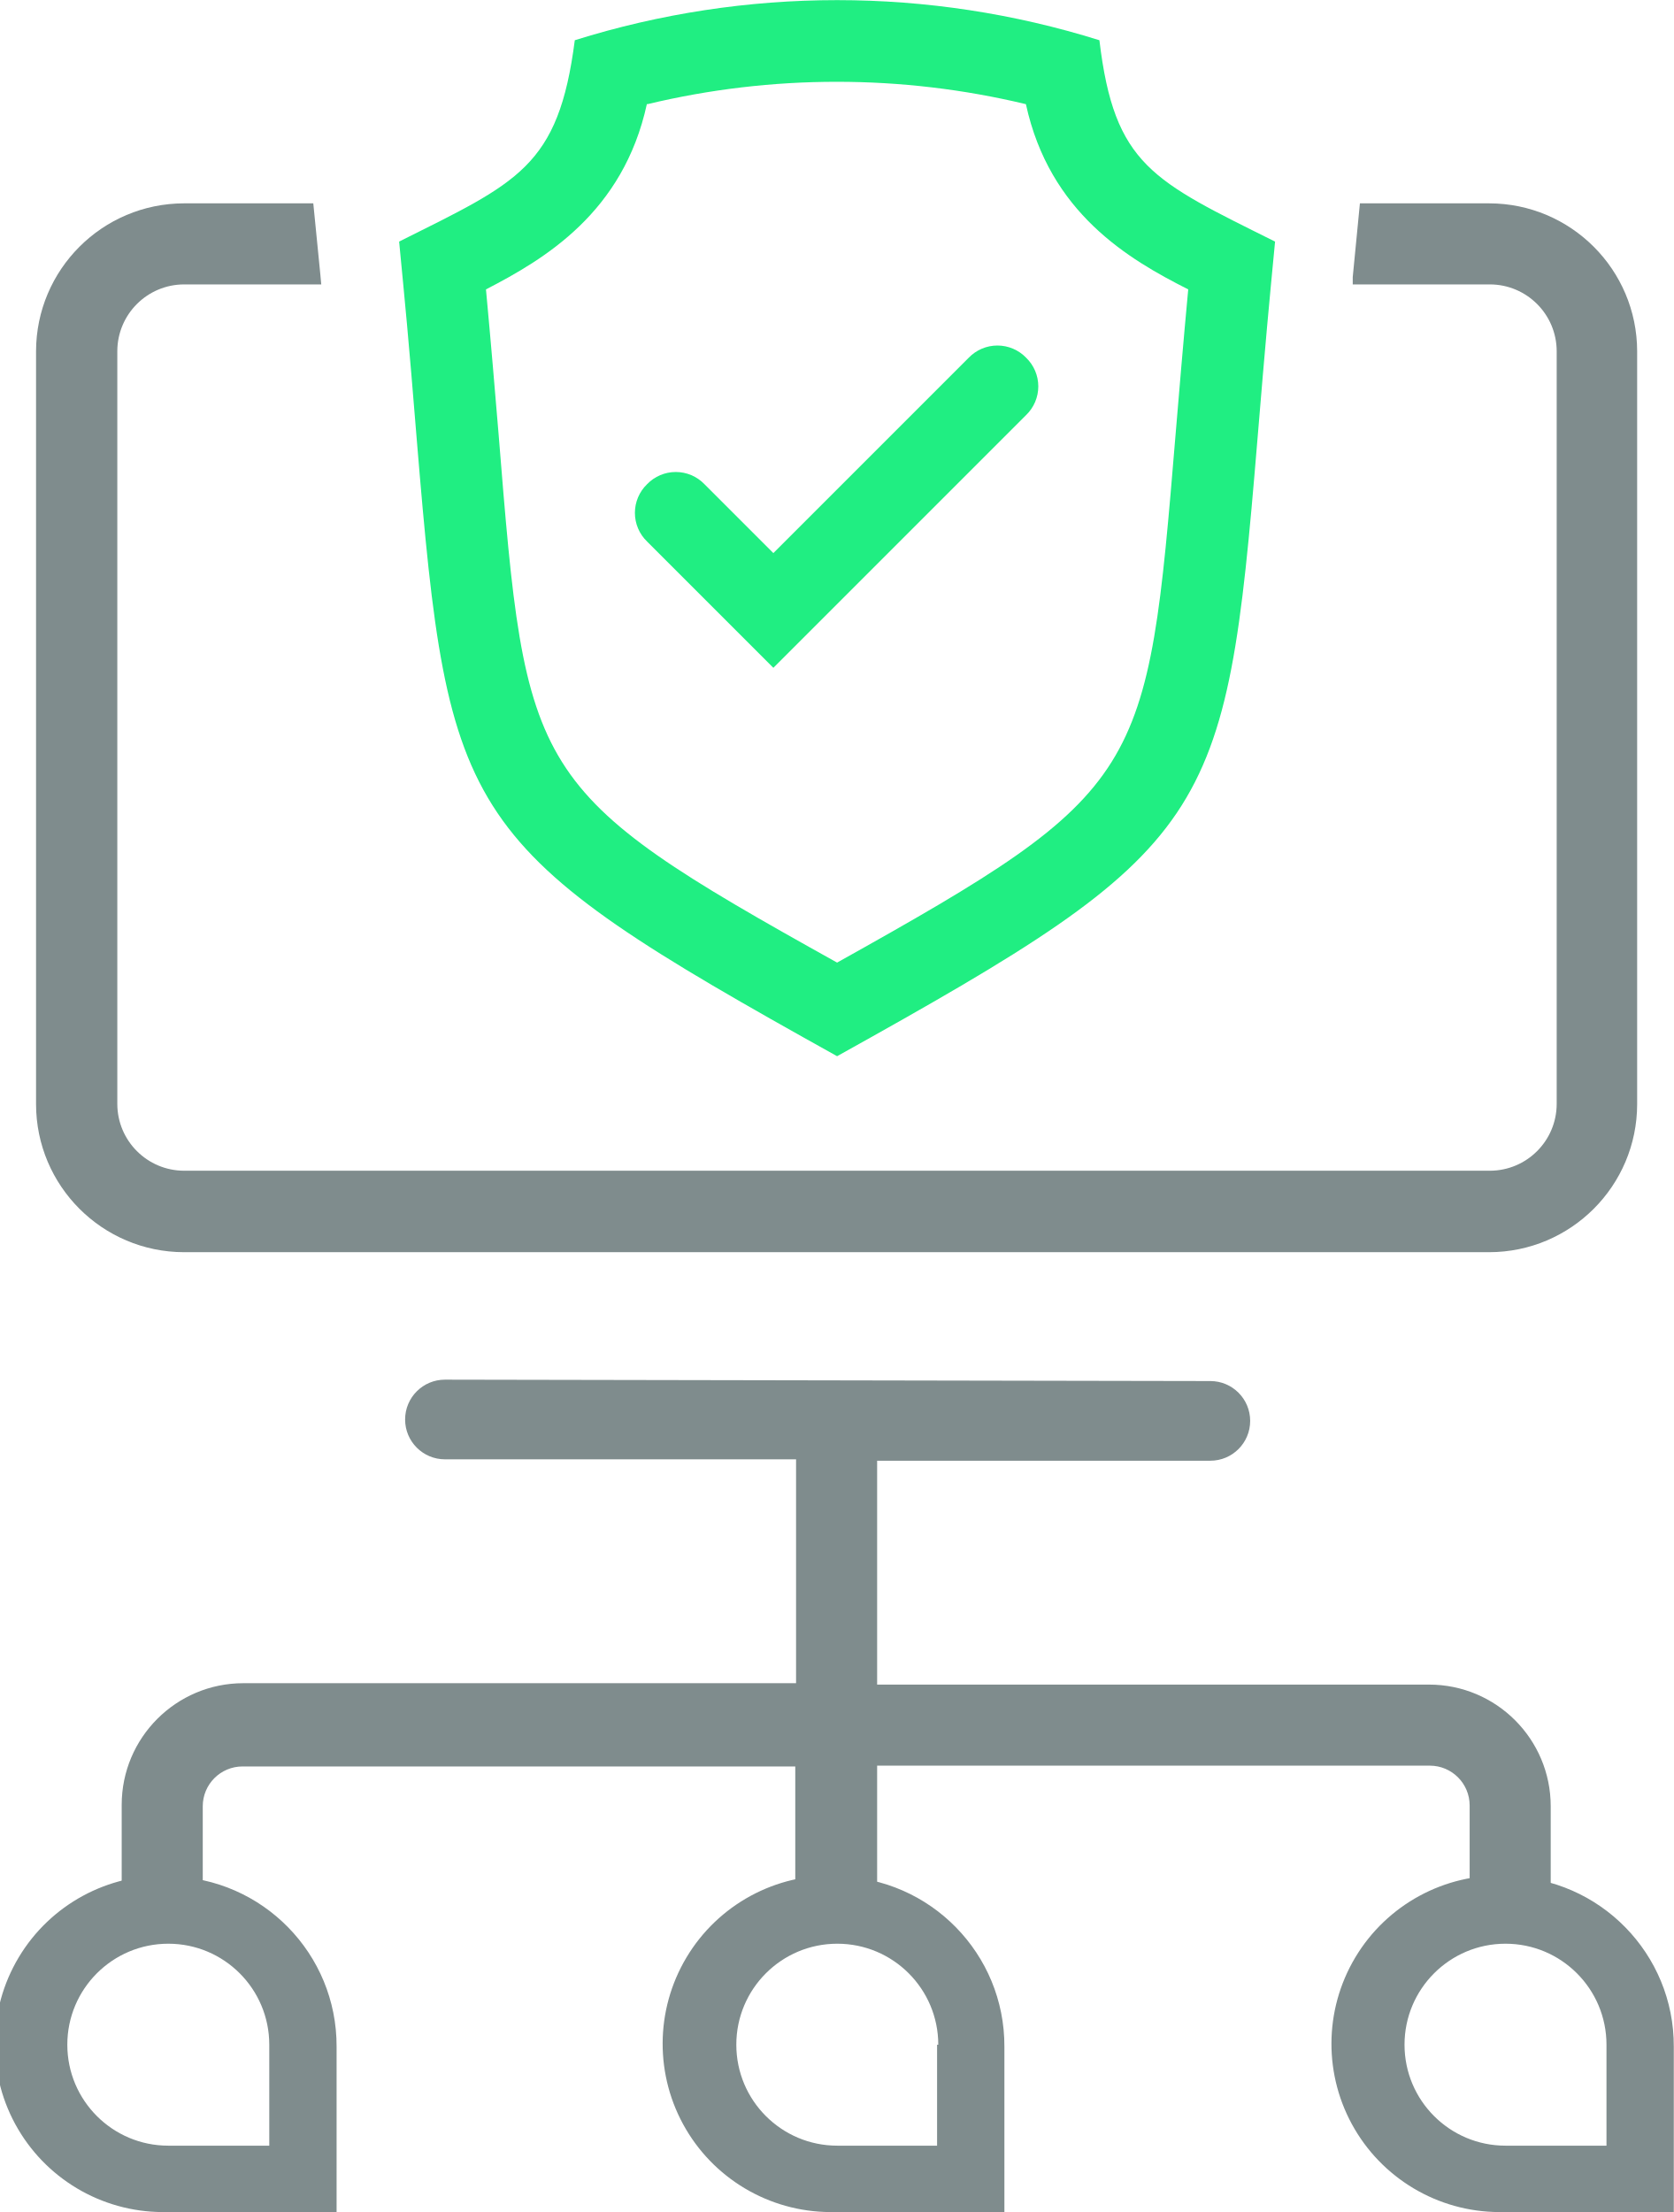
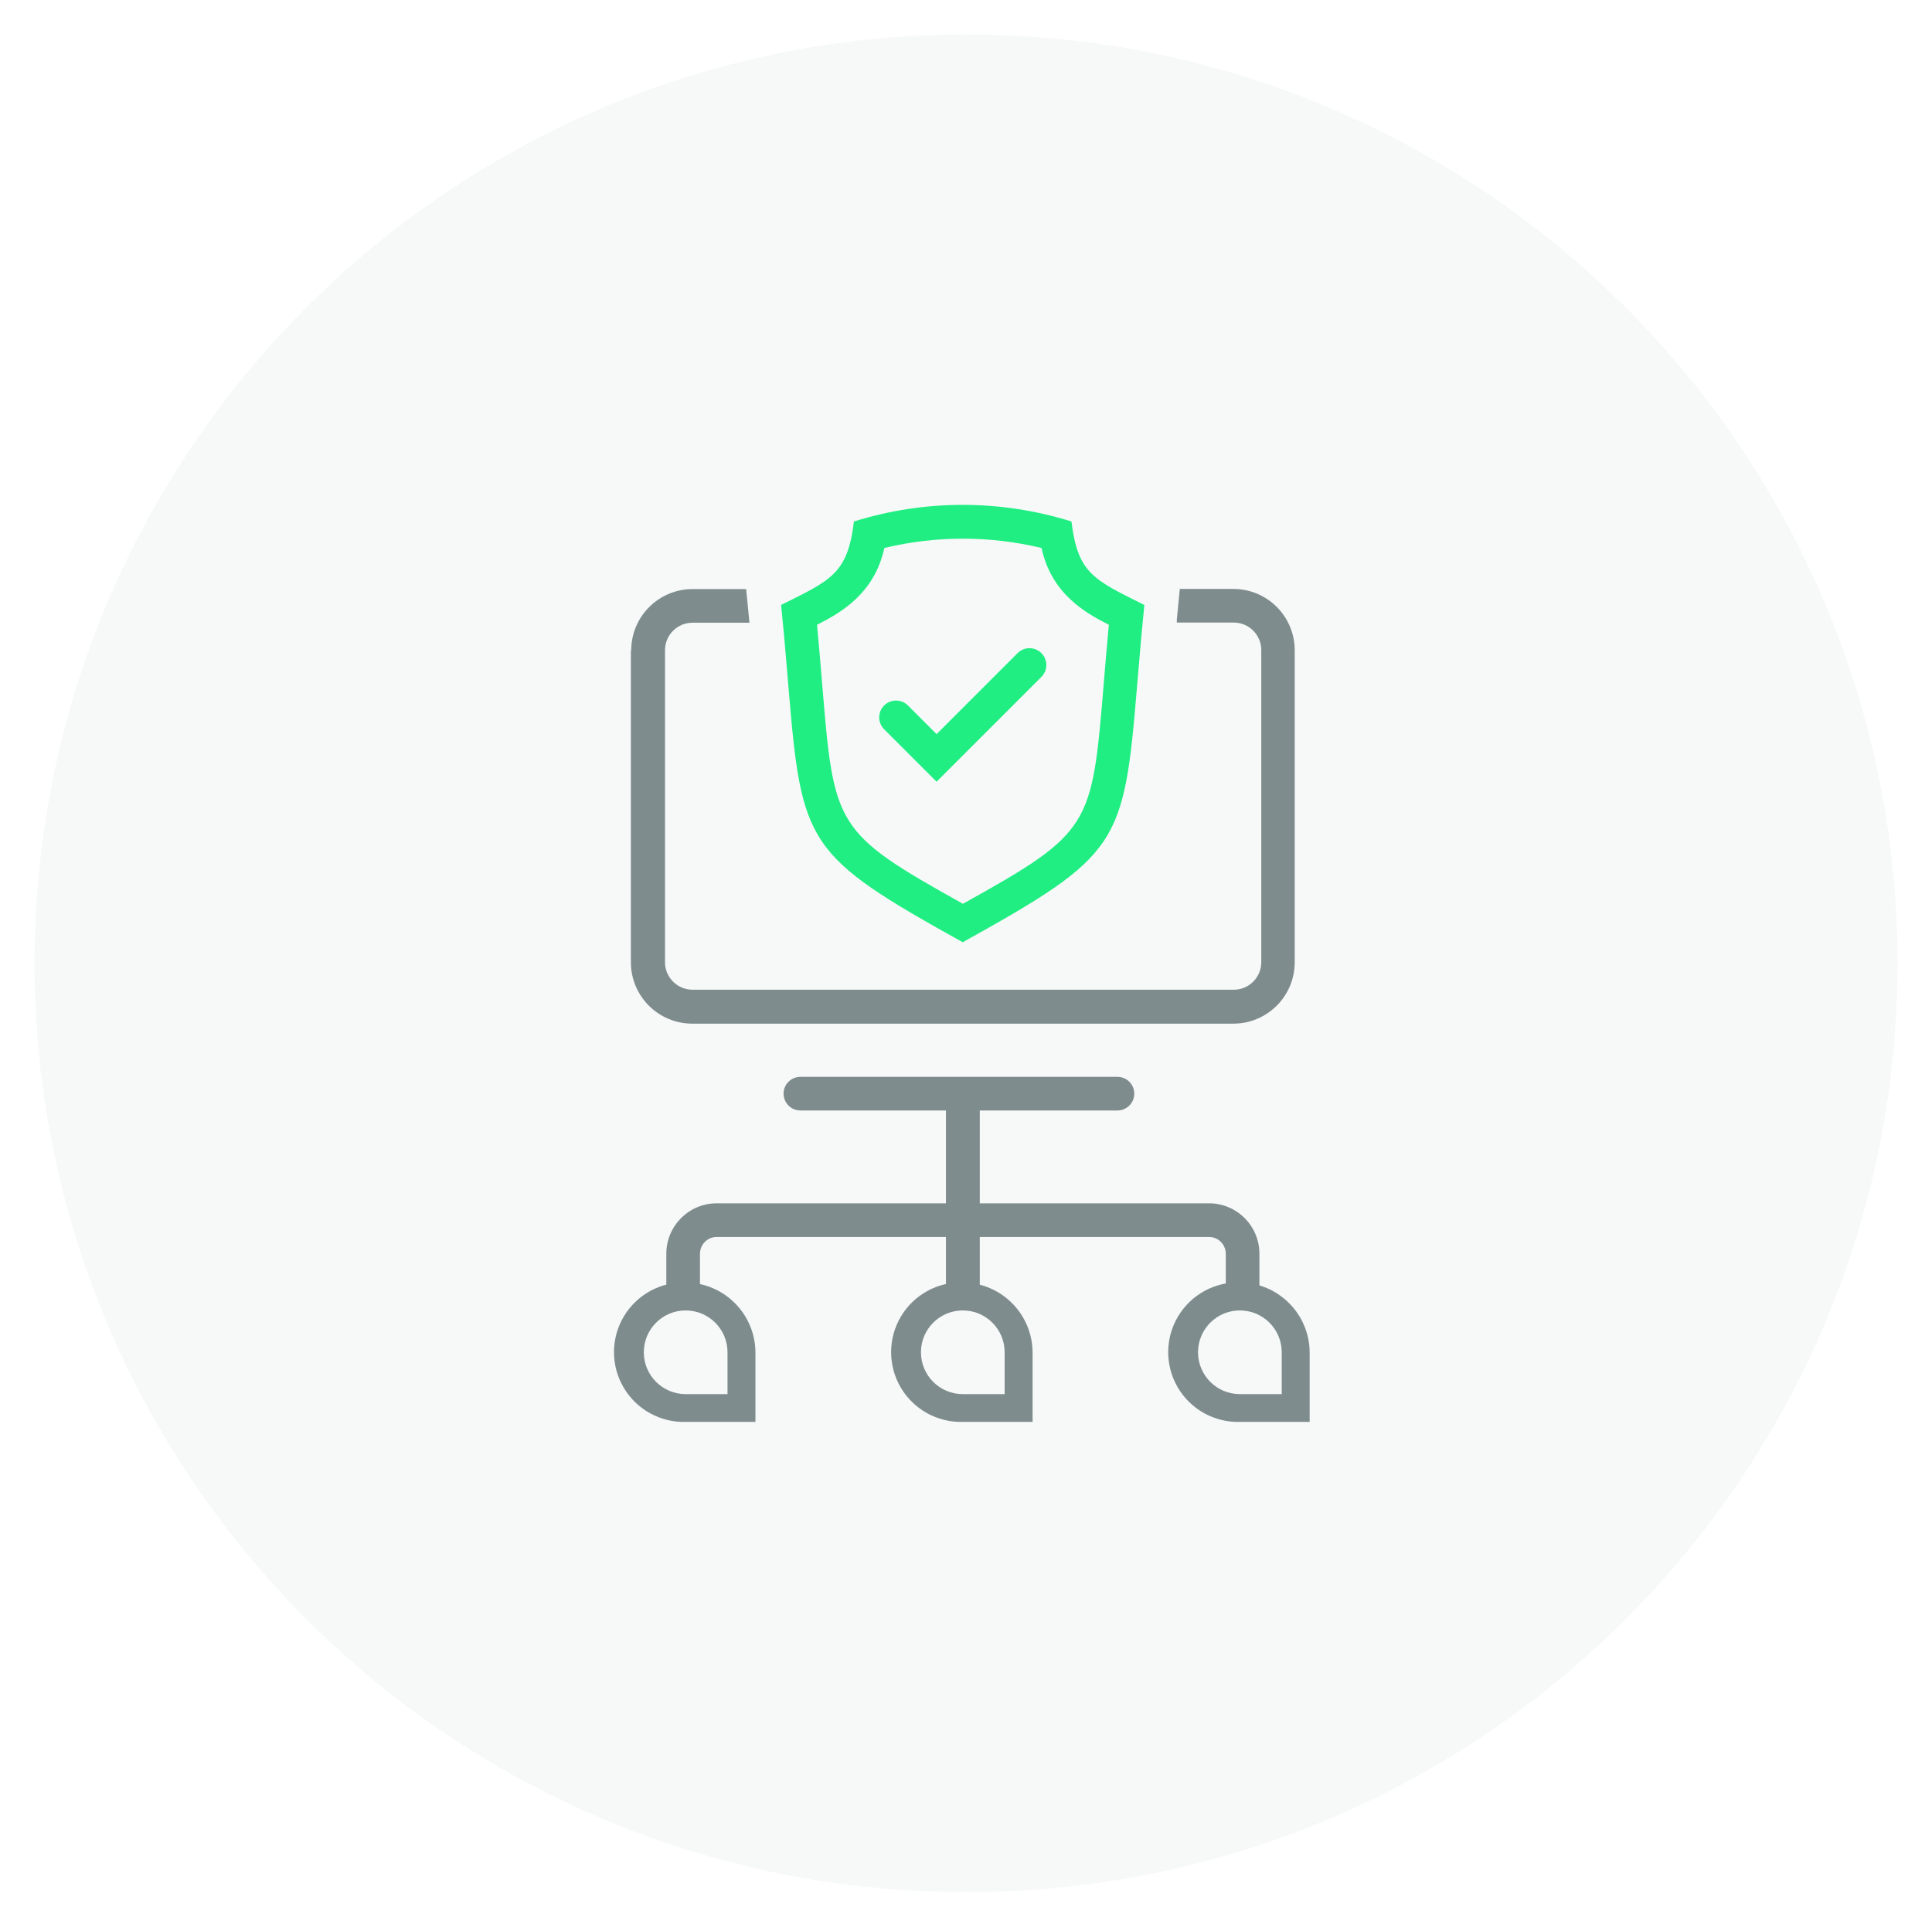
- <svg xmlns="http://www.w3.org/2000/svg" id="Layer_9" data-name="Layer 9" viewBox="0 0 84.01 111.06">
+ <svg xmlns="http://www.w3.org/2000/svg" id="Layer_4" data-name="Layer 4" viewBox="0 0 280.73 280">
  <defs>
-     <style>.cls-1{fill:#7f8c8d;}.cls-2{fill:#20ee82;}</style>
+     <style>.cls-1{fill:none;}.cls-2{clip-path:url(#clip-path);}.cls-3{fill:#f7f9f9;}.cls-4{fill:#7f8c8d;}.cls-5{fill:#20ee82;}</style>
+     <clipPath id="clip-path" transform="translate(-7059.63 -7059.5)">
+       <path class="cls-1" d="M7064.64,7199.5c0,74.56,60.6,135,135.36,135s135.36-60.44,135.36-135-60.6-135-135.36-135-135.36,60.44-135.36,135" />
+     </clipPath>
  </defs>
-   <path class="cls-1" d="M7169.47,7232.41a8.45,8.45,0,1,0-.06,16.89h8.45V7241a8.52,8.52,0,0,0-8.38-8.55m5,8.45v5.07h-5.07a5.07,5.07,0,1,1,5.07-5.07" transform="translate(-7160.96 -7138.24)" />
-   <path class="cls-1" d="M7203,7232.41a8.45,8.45,0,1,0-.06,16.89h8.45V7241a8.52,8.52,0,0,0-8.38-8.55m5,8.45v5.07H7203a5.07,5.07,0,1,1,5.07-5.07" transform="translate(-7160.96 -7138.24)" />
-   <path class="cls-1" d="M7236.58,7232.41a8.45,8.45,0,1,0-.06,16.89H7245V7241a8.52,8.52,0,0,0-8.38-8.55m5,8.45v5.07h-5.07a5.07,5.07,0,1,1,5.07-5.07" transform="translate(-7160.96 -7138.24)" />
-   <path class="cls-1" d="M7183.3,7207.51a2,2,0,0,0-2,2h0a2,2,0,0,0,2,2h17.63v11.24h-27.75a6.11,6.11,0,0,0-6.11,6.11V7233h4.07v-4.07a2,2,0,0,1,2-2h27.75V7233H7205v-6.11h27.75a2,2,0,0,1,2,2V7233h4.07v-4.07a6.11,6.11,0,0,0-6.11-6.11H7205v-11.24h16.73a2,2,0,0,0,2-2h0a2,2,0,0,0-2-2Z" transform="translate(-7160.96 -7138.24)" />
-   <path class="cls-1" d="M7162.77,7155.88v37.8a7.44,7.44,0,0,0,7.43,7.43h65.53a7.44,7.44,0,0,0,7.43-7.43v-37.8a7.44,7.44,0,0,0-7.43-7.43h-6.49l-.36,3.7,0,.37h6.89a3.36,3.36,0,0,1,3.35,3.35v37.8a3.36,3.36,0,0,1-3.35,3.35H7170.2a3.36,3.36,0,0,1-3.35-3.35v-37.8a3.36,3.36,0,0,1,3.35-3.35h6.89c-.15-1.6.22,2.22-.4-4.07h-6.49A7.44,7.44,0,0,0,7162.77,7155.88Z" transform="translate(-7160.96 -7138.24)" />
-   <path class="cls-2" d="M7181,7150.37c.31,3.23.45,4.57.89,10,1.59,19.18,2.18,20.37,21.1,30.9,18.93-10.53,19.51-11.73,21.1-30.9.44-5.32.57-6.65.89-10-6.14-3.06-8.07-3.82-8.82-10.11a44.08,44.08,0,0,0-26.34,0C7189,7146.64,7186.95,7147.39,7181,7150.37Zm12.47-6.9a40.74,40.74,0,0,1,19,0c1.19,5.46,5.14,7.78,8.15,9.3-.25,2.68-.45,5.07-.63,7.22-1.43,17.25-1.49,17.92-17,26.58-15.55-8.66-15.61-9.33-17-26.58-.18-2.15-.38-4.54-.63-7.22C7188.3,7151.25,7192.25,7148.92,7193.44,7143.46Z" transform="translate(-7160.96 -7138.24)" />
-   <path class="cls-2" d="M7193.45,7165.43l6.34,6.34,12.69-12.69a2,2,0,0,0,0-2.88h0a2,2,0,0,0-2.88,0l-9.81,9.81-3.46-3.46a2,2,0,0,0-2.88,0h0A2,2,0,0,0,7193.45,7165.43Z" transform="translate(-7160.96 -7138.24)" />
+   <g class="cls-2">
+     <rect class="cls-3" width="280.73" height="280" />
+   </g>
+   <path class="cls-4" d="M7159.34,7245.88a10.14,10.14,0,1,0-.08,20.27h10.14v-10a10.22,10.22,0,0,0-10.06-10.26m6,10.14v6.08h-6.08a6.08,6.08,0,1,1,6.08-6.08" transform="translate(-7059.63 -7059.5)" />
+   <path class="cls-4" d="M7199.61,7245.88a10.14,10.14,0,1,0-.08,20.27h10.14v-10a10.22,10.22,0,0,0-10.06-10.26m6,10.14v6.08h-6.08a6.08,6.08,0,1,1,6.08-6.08" transform="translate(-7059.63 -7059.5)" />
+   <path class="cls-4" d="M7239.87,7245.88a10.14,10.14,0,1,0-.08,20.27h10.14v-10a10.22,10.22,0,0,0-10.06-10.26m6,10.14v6.08h-6.08a6.08,6.08,0,1,1,6.08-6.08" transform="translate(-7059.63 -7059.5)" />
+   <path class="cls-4" d="M7175.93,7216a2.44,2.44,0,0,0,0,4.89h21.15v13.49h-33.3a7.33,7.33,0,0,0-7.33,7.33v4.89h4.89v-4.89a2.44,2.44,0,0,1,2.44-2.44h33.3v7.33H7202v-7.33h33.3a2.44,2.44,0,0,1,2.44,2.44v4.89h4.89v-4.89a7.33,7.33,0,0,0-7.33-7.33H7202v-13.49H7222a2.44,2.44,0,0,0,0-4.89Z" transform="translate(-7059.63 -7059.5)" />
+   <path class="cls-4" d="M7151.3,7154v45.36a8.92,8.92,0,0,0,8.91,8.91h78.64a8.92,8.92,0,0,0,8.91-8.91V7154a8.92,8.92,0,0,0-8.91-8.91h-7.79l-.43,4.45,0,.44h8.27a4,4,0,0,1,4,4v45.36a4,4,0,0,1-4,4h-78.64a4,4,0,0,1-4-4V7154a4,4,0,0,1,4-4h8.27c-.18-1.91.26,2.66-.48-4.89h-7.79a8.92,8.92,0,0,0-8.91,8.91" transform="translate(-7059.63 -7059.5)" />
+   <path class="cls-5" d="M7173.13,7147.42c.38,3.88.54,5.48,1.07,11.94,1.91,23,2.61,24.44,25.32,37.08,22.71-12.64,23.41-14.08,25.32-37.08.53-6.39.69-8,1.07-11.94-7.37-3.67-9.68-4.59-10.59-12.13a52.89,52.89,0,0,0-31.61,0c-.92,7.66-3.41,8.55-10.59,12.13m15-8.28a48.89,48.89,0,0,1,22.85,0c1.43,6.56,6.17,9.34,9.78,11.16-.3,3.21-.54,6.08-.75,8.66-1.72,20.7-1.79,21.5-20.45,31.89-18.66-10.39-18.73-11.2-20.45-31.89-.21-2.58-.45-5.45-.75-8.66,3.61-1.82,8.35-4.61,9.78-11.16" transform="translate(-7059.63 -7059.5)" />
+   <path class="cls-5" d="M7188.11,7165.5l7.61,7.61,15.23-15.23a2.44,2.44,0,0,0-3.46-3.46l-11.77,11.77-4.16-4.16a2.44,2.44,0,0,0-3.46,3.46" transform="translate(-7059.63 -7059.5)" />
</svg>
